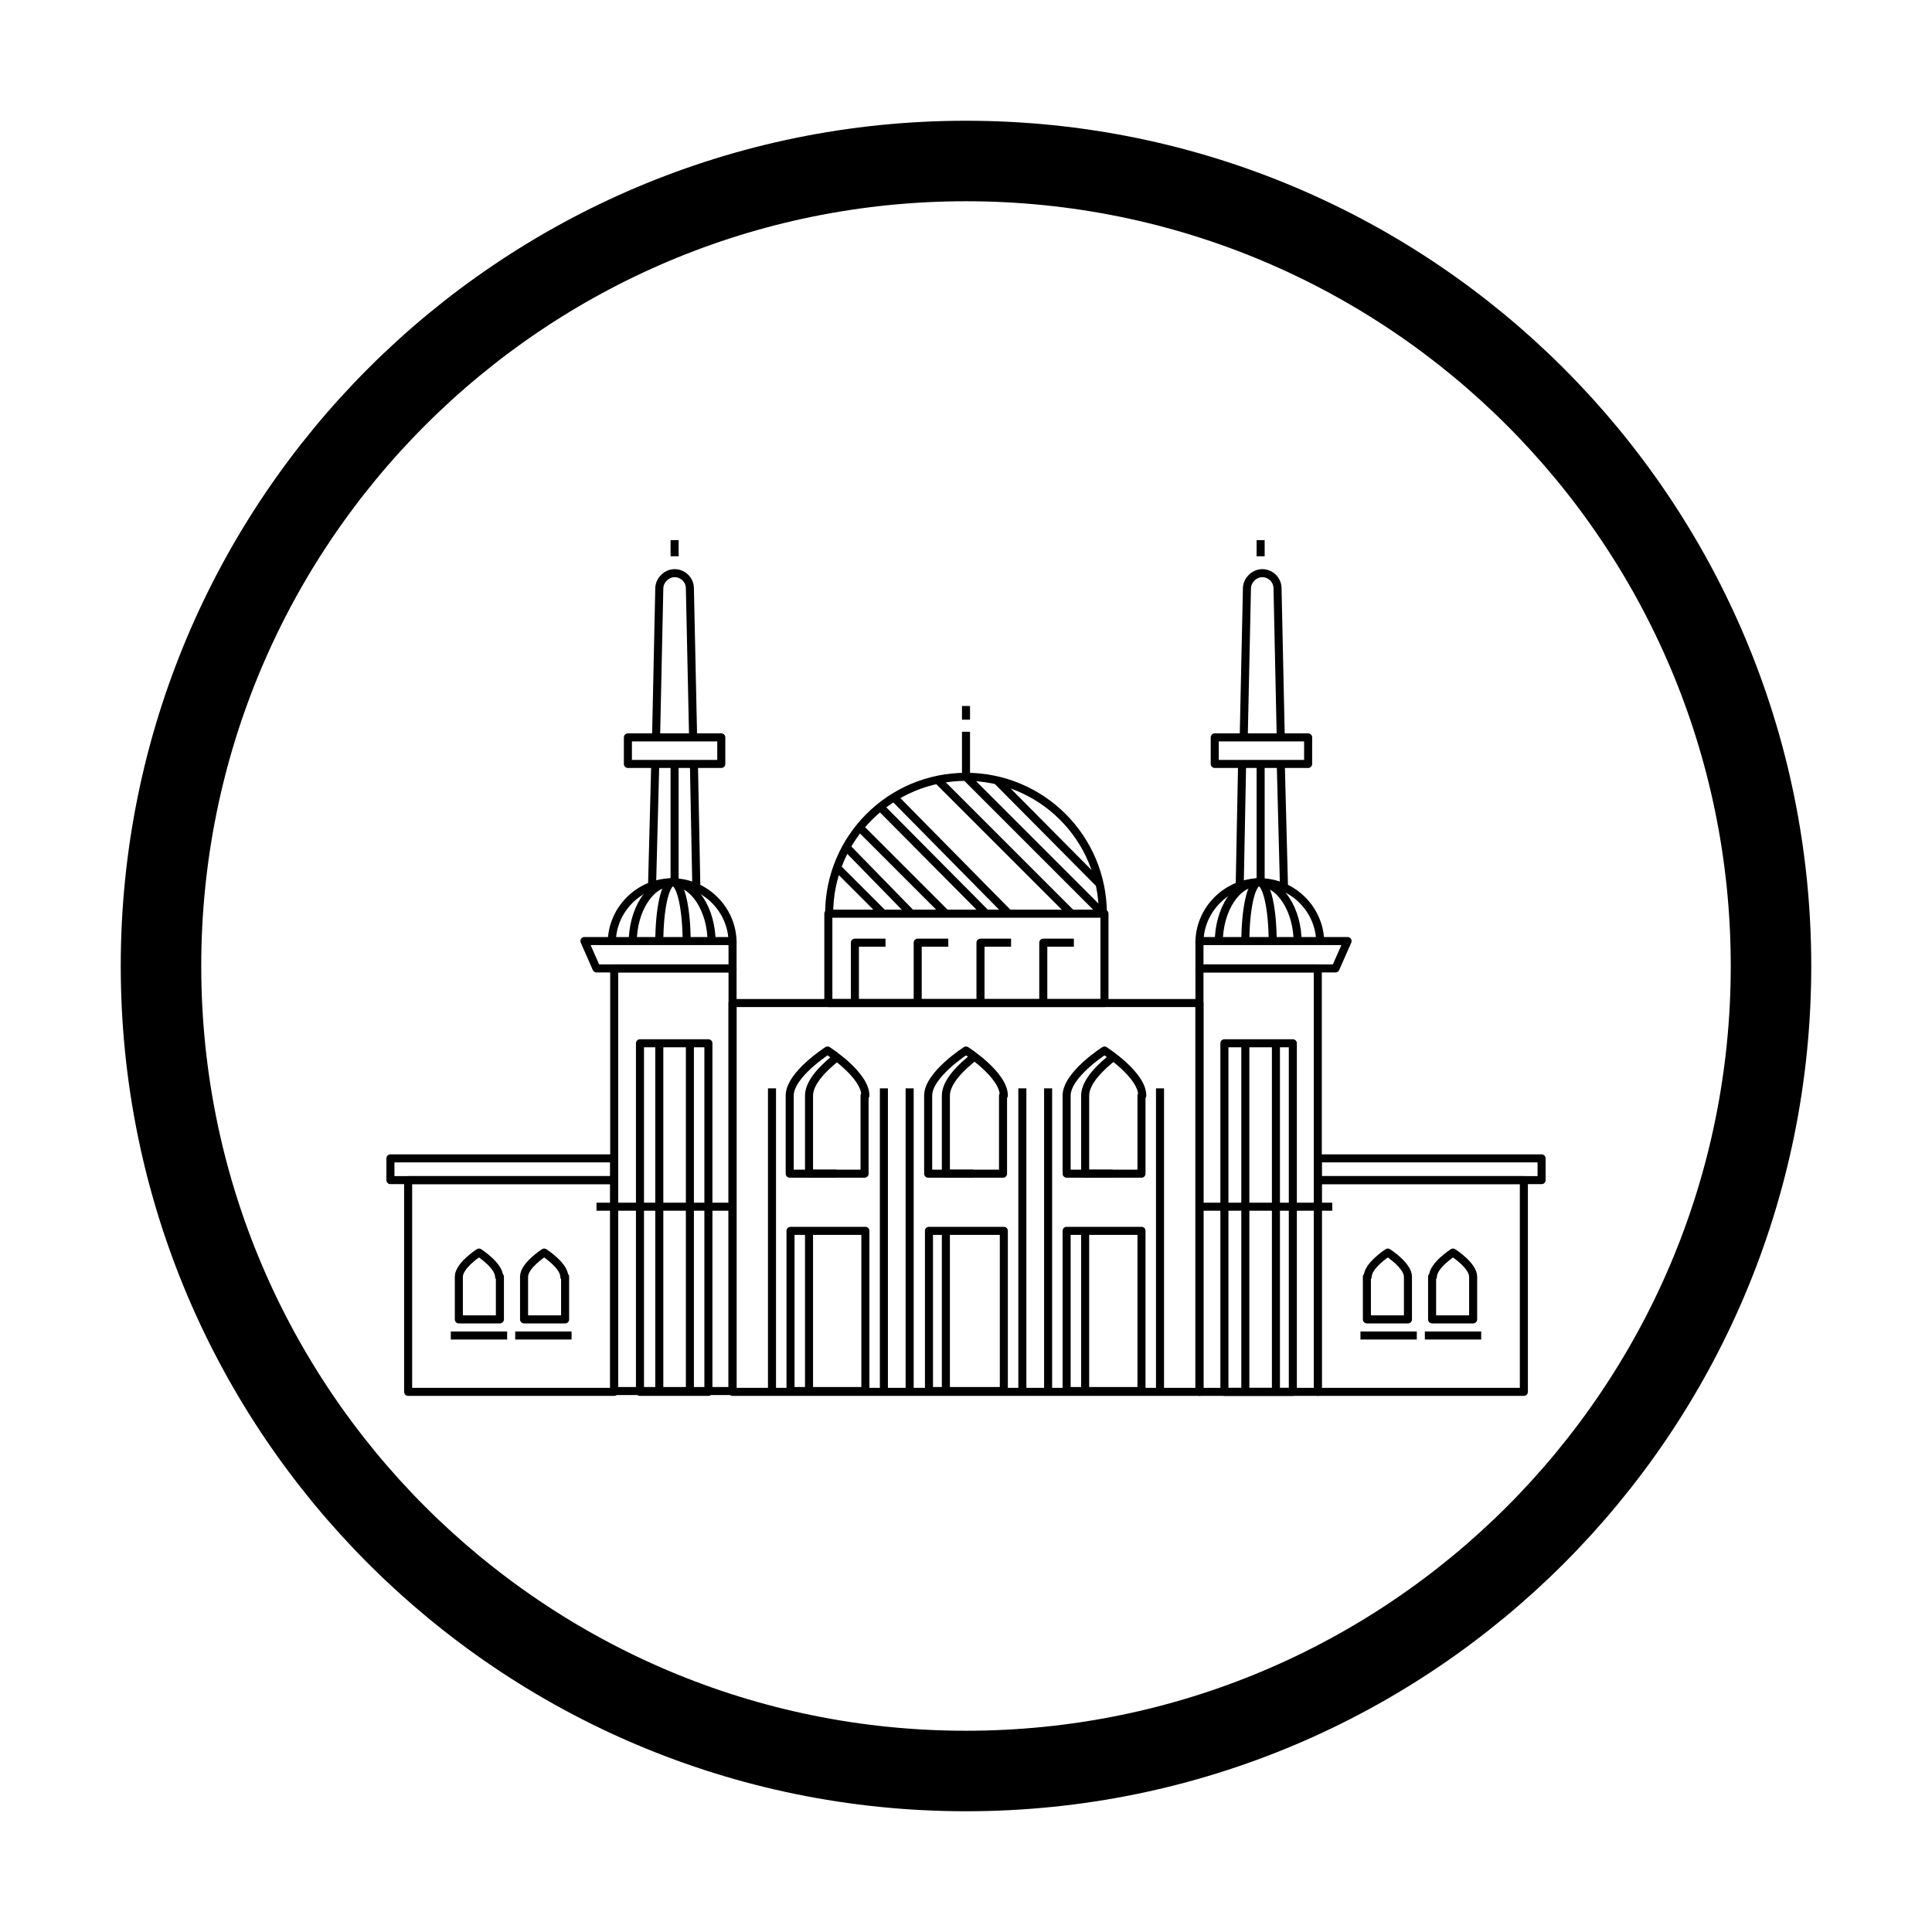
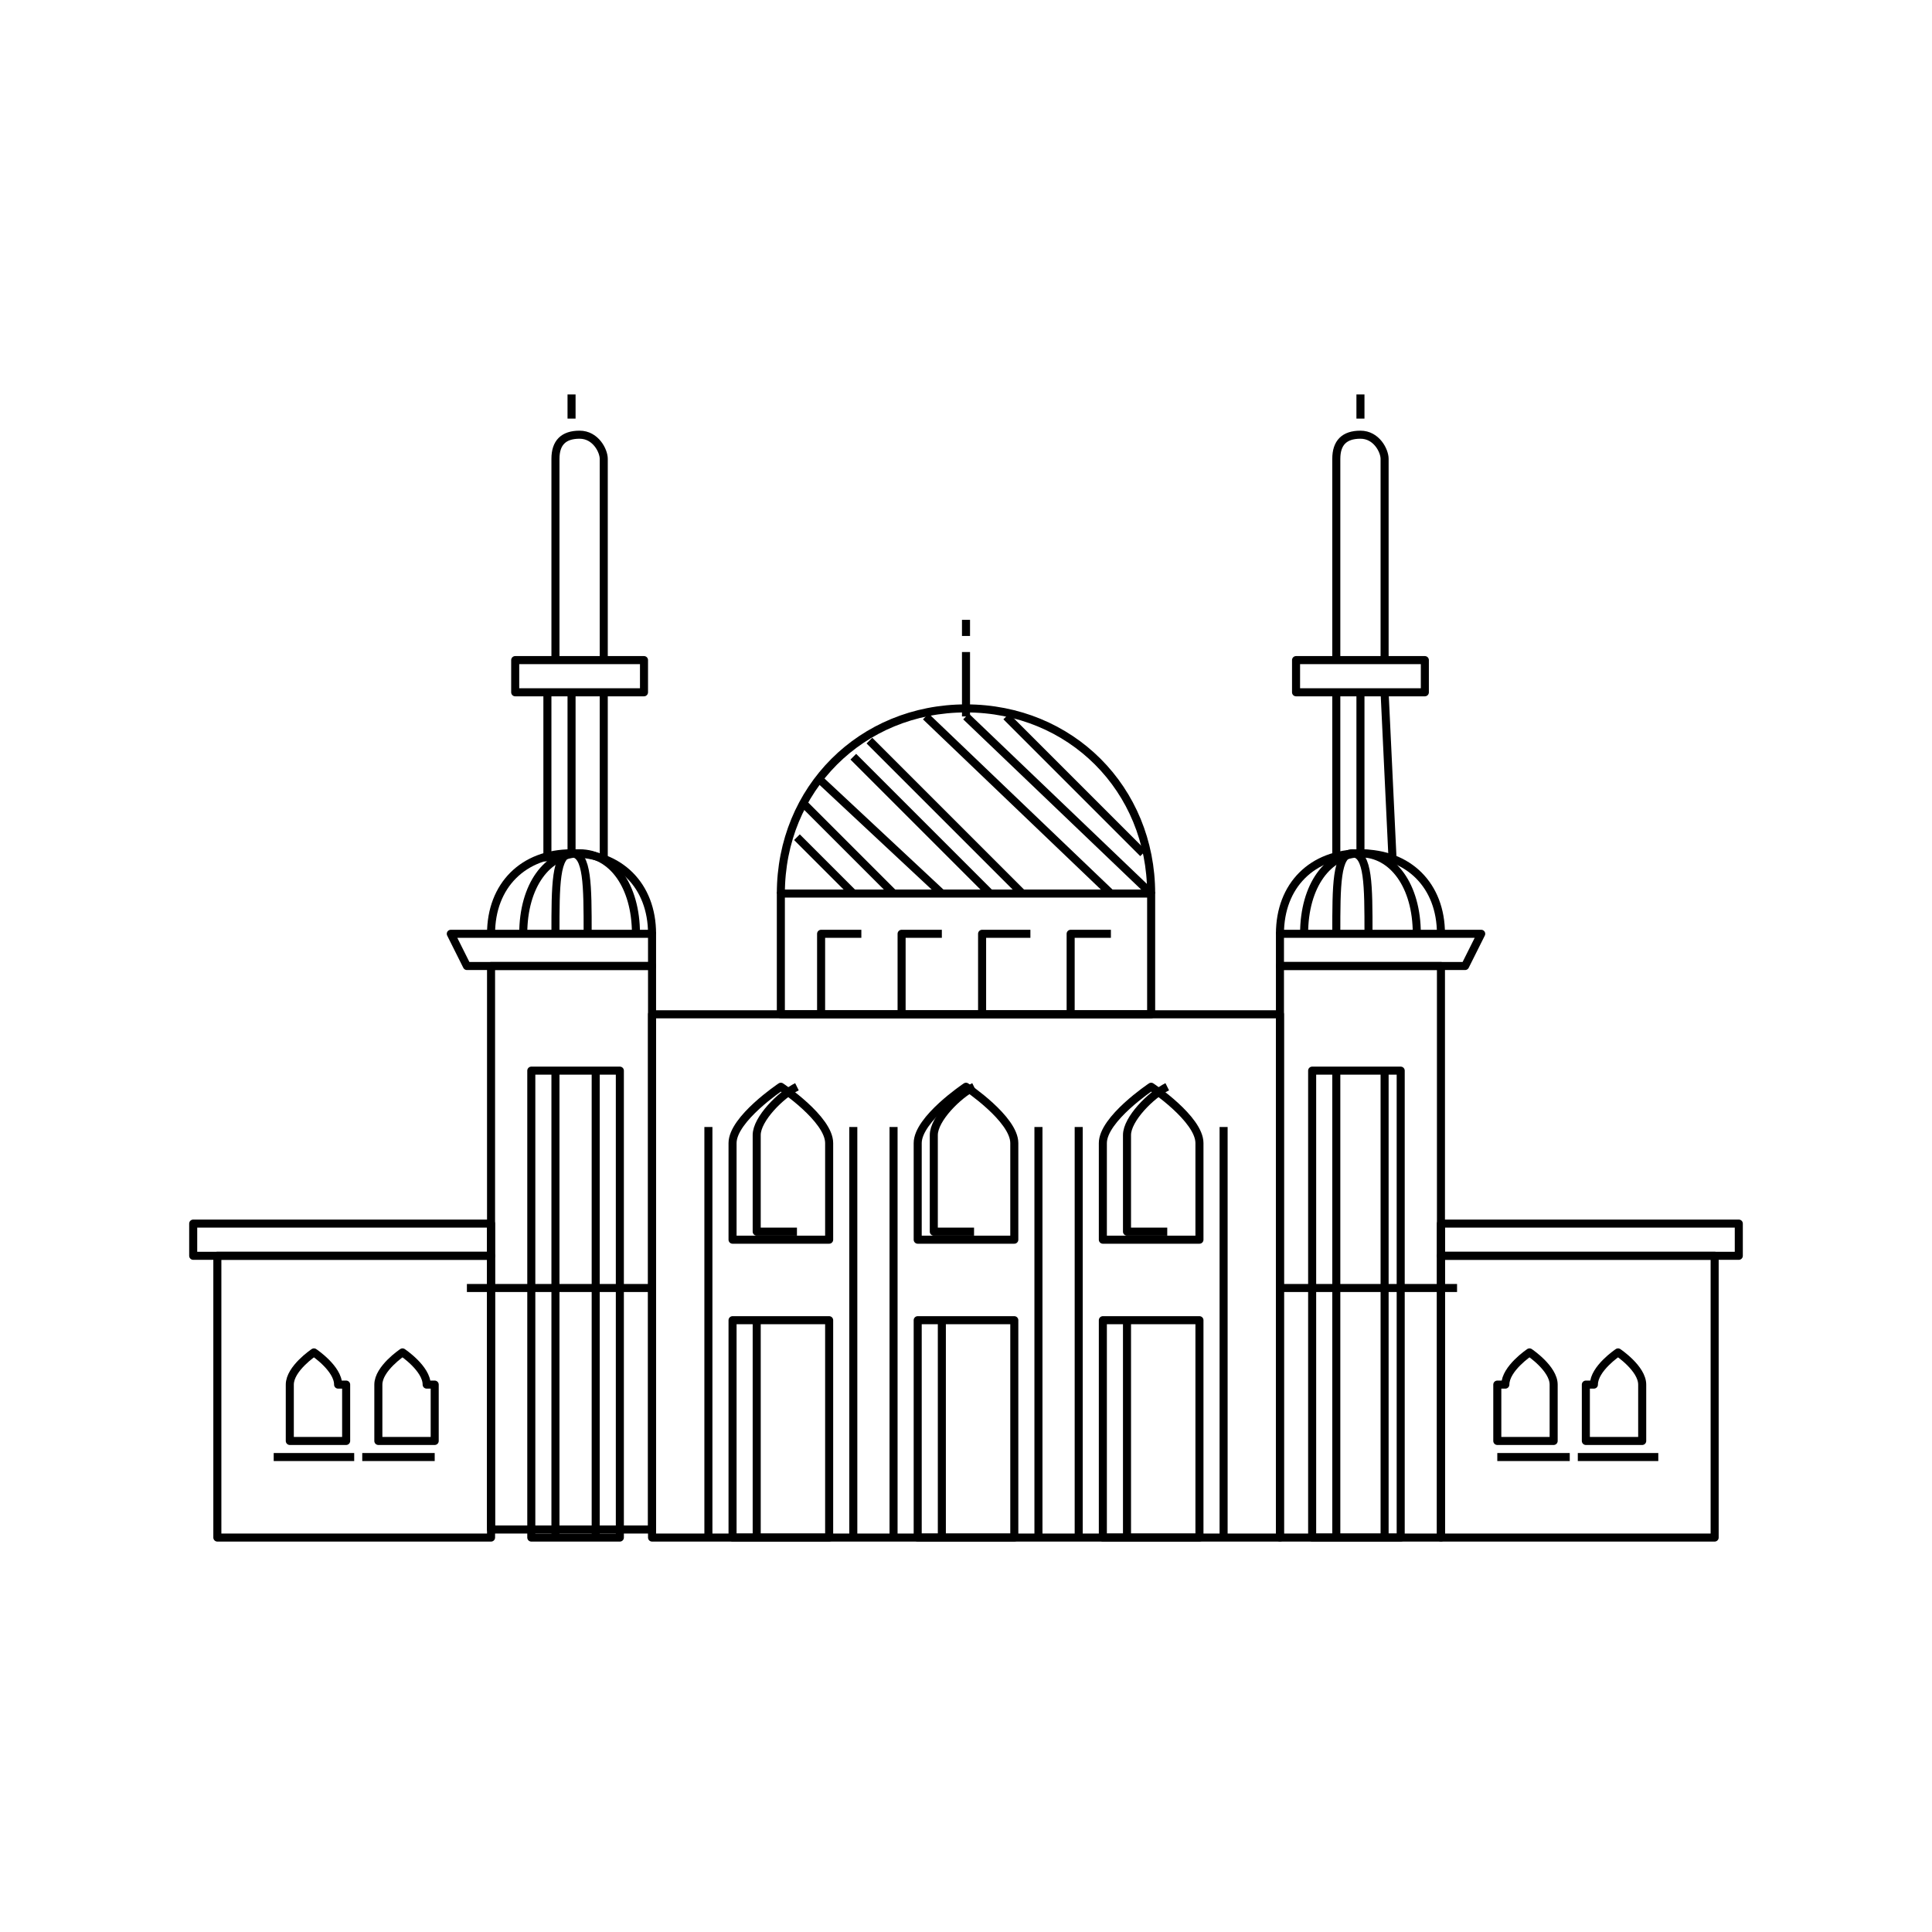
- <svg xmlns="http://www.w3.org/2000/svg" version="1.1" viewBox="0 0 24 24">
+ <svg xmlns="http://www.w3.org/2000/svg" id="Layer_1" version="1.1" viewBox="0 0 24 24">
  <defs>
    <style>
-       .cls-1 {
-         stroke-width: .1px;
-       }
- 
-       .cls-1, .cls-2 {
+       .st0 {
        fill: none;
        stroke: #000;
        stroke-linejoin: round;
-       }
- 
-       .cls-2 {
-         stroke-linecap: round;
+         stroke-width: .1px;
      }
    </style>
  </defs>
-   <g>
-     <g id="Layer_1">
-       <circle class="cls-2" cx="12" cy="12" r="10" />
-       <g>
-         <rect class="cls-1" x="7.63" y="12.03" width="1.47" height="5.25" />
-         <polyline class="cls-1" points="14.9 13.19 14.9 17.29 16.37 17.29 16.37 12.03 14.9 12.03 14.9 13.19" />
-         <rect class="cls-1" x="9.1" y="12.46" width="5.8" height="4.83" />
-         <rect class="cls-1" x="9.82" y="15.29" width=".93" height="1.99" />
-         <path class="cls-1" d="M10.75,13.61c0-.26-.47-.56-.47-.56,0,0-.47.3-.47.56,0,.02,0,.04,0,.05v.92h.93v-.92s0-.03,0-.05Z" />
-         <path class="cls-1" d="M10.4,13.13c-.14.11-.35.3-.35.48,0,.02,0,.04,0,.05v.92h.34" />
-         <path class="cls-1" d="M12.1,13.13c-.14.11-.35.3-.35.48,0,.02,0,.04,0,.05v.92h.34" />
-         <path class="cls-1" d="M13.83,13.13c-.14.11-.35.3-.35.48,0,.02,0,.04,0,.05v.92h.34" />
-         <path class="cls-1" d="M6.2,15.86c0-.14-.25-.3-.25-.3,0,0-.25.16-.25.3,0,0,0,.02,0,.03v.5h.51v-.5s0-.02,0-.03Z" />
-         <path class="cls-1" d="M7.01,15.86c0-.14-.25-.3-.25-.3,0,0-.25.16-.25.3,0,0,0,.02,0,.03v.5h.51v-.5s0-.02,0-.03Z" />
-         <line class="cls-1" x1="9.59" y1="13.52" x2="9.59" y2="17.28" />
-         <line class="cls-1" x1="10.98" y1="13.52" x2="10.98" y2="17.28" />
-         <rect class="cls-1" x="11.54" y="15.29" width=".93" height="1.99" />
-         <path class="cls-1" d="M12.47,13.61c0-.26-.47-.56-.47-.56,0,0-.47.3-.47.56,0,.02,0,.04,0,.05v.92h.93v-.92s0-.03,0-.05Z" />
-         <line class="cls-1" x1="11.3" y1="13.52" x2="11.3" y2="17.28" />
-         <line class="cls-1" x1="12.7" y1="13.52" x2="12.7" y2="17.28" />
-         <rect class="cls-1" x="13.25" y="15.29" width=".93" height="1.99" />
-         <path class="cls-1" d="M14.19,13.61c0-.26-.47-.56-.47-.56,0,0-.47.3-.47.56,0,.02,0,.04,0,.05v.92h.93v-.92s0-.03,0-.05Z" />
-         <line class="cls-1" x1="13.02" y1="13.52" x2="13.02" y2="17.28" />
-         <line class="cls-1" x1="14.41" y1="13.52" x2="14.41" y2="17.28" />
-         <rect class="cls-1" x="7.95" y="12.96" width=".85" height="4.33" />
-         <rect class="cls-1" x="15.21" y="12.96" width=".85" height="4.33" />
-         <line class="cls-1" x1="7.41" y1="14.99" x2="9.1" y2="14.99" />
-         <line class="cls-1" x1="14.9" y1="14.99" x2="16.55" y2="14.99" />
-         <rect class="cls-1" x="5.07" y="14.66" width="2.56" height="2.63" />
-         <rect class="cls-1" x="4.85" y="14.39" width="2.78" height=".27" />
-         <path class="cls-1" d="M17.8,15.86c0-.14.25-.3.25-.3,0,0,.25.16.25.3,0,0,0,.02,0,.03v.5h-.51v-.5s0-.02,0-.03Z" />
-         <path class="cls-1" d="M16.99,15.86c0-.14.25-.3.25-.3,0,0,.25.16.25.3,0,0,0,.02,0,.03v.5h-.51v-.5s0-.02,0-.03Z" />
-         <rect class="cls-1" x="16.37" y="14.66" width="2.56" height="2.63" />
-         <rect class="cls-1" x="16.37" y="14.39" width="2.78" height=".27" />
-         <rect class="cls-1" x="10.29" y="11.35" width="3.43" height="1.11" />
-         <path class="cls-1" d="M10.3,11.35c0-.94.76-1.7,1.7-1.7s1.7.76,1.7,1.7" />
-         <line class="cls-1" x1="12" y1="9.65" x2="12" y2="9.09" />
-         <line class="cls-1" x1="10.68" y1="10.28" x2="11.76" y2="11.36" />
-         <line class="cls-1" x1="10.4" y1="10.78" x2="10.98" y2="11.36" />
-         <line class="cls-1" x1="10.52" y1="10.53" x2="11.33" y2="11.36" />
-         <line class="cls-1" x1="11.11" y1="9.91" x2="12.54" y2="11.36" />
-         <line class="cls-1" x1="10.94" y1="10.03" x2="12.26" y2="11.36" />
-         <line class="cls-1" x1="11.65" y1="9.69" x2="13.32" y2="11.36" />
-         <line class="cls-1" x1="12" y1="9.65" x2="13.7" y2="11.35" />
-         <line class="cls-1" x1="12.38" y1="9.69" x2="13.65" y2="10.97" />
-         <line class="cls-1" x1="12" y1="8.94" x2="12" y2="8.77" />
-         <polygon class="cls-1" points="9.1 12.03 7.41 12.03 7.26 11.69 9.1 11.69 9.1 12.03" />
-         <polygon class="cls-1" points="14.9 12.03 16.59 12.03 16.74 11.69 14.9 11.69 14.9 12.03" />
-         <path class="cls-1" d="M7.6,11.71c0-.41.34-.75.75-.75s.75.34.75.75" />
-         <line class="cls-1" x1="8.14" y1="9.48" x2="8.1" y2="11.01" />
-         <line class="cls-1" x1="8.65" y1="11.01" x2="8.62" y2="9.48" />
-         <rect class="cls-1" x="7.8" y="9.16" width="1.16" height=".33" />
-         <path class="cls-1" d="M8.61,9.16l-.04-1.85h0c0-.11-.09-.19-.19-.19s-.19.09-.19.19h0l-.04,1.85" />
-         <path class="cls-1" d="M14.9,11.71c0-.41.34-.75.75-.75s.75.34.75.75" />
-         <line class="cls-1" x1="15.43" y1="9.48" x2="15.4" y2="11.01" />
-         <line class="cls-1" x1="15.95" y1="11.01" x2="15.91" y2="9.48" />
-         <rect class="cls-1" x="15.09" y="9.16" width="1.16" height=".33" />
-         <path class="cls-1" d="M15.91,9.16l-.04-1.85h0c0-.11-.09-.19-.19-.19s-.19.09-.19.19h0l-.04,1.85" />
-         <line class="cls-1" x1="10.05" y1="15.29" x2="10.05" y2="17.28" />
-         <line class="cls-1" x1="11.75" y1="15.29" x2="11.75" y2="17.29" />
-         <line class="cls-1" x1="13.48" y1="15.29" x2="13.48" y2="17.28" />
-         <path class="cls-1" d="M7.86,11.71c0-.41.22-.75.49-.75s.49.34.49.75" />
-         <path class="cls-1" d="M8.19,11.71c0-.41.07-.75.17-.75s.17.34.17.75" />
-         <line class="cls-1" x1="8.57" y1="12.96" x2="8.57" y2="17.29" />
-         <line class="cls-1" x1="8.19" y1="12.96" x2="8.19" y2="17.29" />
-         <line class="cls-1" x1="5.6" y1="16.59" x2="6.3" y2="16.59" />
-         <line class="cls-1" x1="6.4" y1="16.59" x2="7.1" y2="16.59" />
-         <line class="cls-1" x1="16.9" y1="16.59" x2="17.6" y2="16.59" />
-         <line class="cls-1" x1="17.7" y1="16.59" x2="18.4" y2="16.59" />
-         <line class="cls-1" x1="8.38" y1="9.48" x2="8.38" y2="10.96" />
-         <line class="cls-1" x1="8.38" y1="6.91" x2="8.38" y2="6.71" />
-         <path class="cls-1" d="M15.14,11.71c0-.41.22-.75.49-.75s.49.34.49.75" />
-         <path class="cls-1" d="M15.47,11.71c0-.41.07-.75.17-.75s.17.34.17.75" />
-         <line class="cls-1" x1="15.85" y1="12.96" x2="15.85" y2="17.29" />
-         <line class="cls-1" x1="15.47" y1="12.96" x2="15.47" y2="17.29" />
-         <line class="cls-1" x1="15.66" y1="9.48" x2="15.66" y2="10.96" />
-         <line class="cls-1" x1="15.66" y1="6.91" x2="15.66" y2="6.71" />
-         <polyline class="cls-1" points="10.62 12.46 10.62 11.71 11 11.71" />
-         <polyline class="cls-1" points="11.4 12.46 11.4 11.71 11.78 11.71" />
-         <polyline class="cls-1" points="12.18 12.46 12.18 11.71 12.56 11.71" />
-         <polyline class="cls-1" points="12.96 12.46 12.96 11.71 13.34 11.71" />
-       </g>
-     </g>
-   </g>
+   <rect class="st0" x="6.1" y="12" width="2" height="7" />
+   <polyline class="st0" points="15.9 13.6 15.9 19.1 17.9 19.1 17.9 12 15.9 12 15.9 13.6" />
+   <rect class="st0" x="8.1" y="12.6" width="7.8" height="6.5" />
+   <rect class="st0" x="9.1" y="16.4" width="1.2" height="2.7" />
+   <path class="st0" d="M10.3,14.2c0-.3-.6-.7-.6-.7,0,0-.6.4-.6.7s0,0,0,0v1.2h1.2v-1.2s0,0,0,0Z" />
+   <path class="st0" d="M9.9,13.5c-.2.1-.5.4-.5.6s0,0,0,0v1.2h.5" />
+   <path class="st0" d="M12.1,13.5c-.2.1-.5.4-.5.6s0,0,0,0v1.2h.5" />
+   <path class="st0" d="M14.5,13.5c-.2.1-.5.4-.5.6s0,0,0,0v1.2h.5" />
+   <path class="st0" d="M4.2,17.2c0-.2-.3-.4-.3-.4,0,0-.3.2-.3.4s0,0,0,0v.7h.7v-.7s0,0,0,0Z" />
+   <path class="st0" d="M5.3,17.2c0-.2-.3-.4-.3-.4,0,0-.3.2-.3.4s0,0,0,0v.7h.7v-.7s0,0,0,0Z" />
+   <line class="st0" x1="8.8" y1="14" x2="8.8" y2="19.1" />
+   <line class="st0" x1="10.6" y1="14" x2="10.6" y2="19.1" />
+   <rect class="st0" x="11.4" y="16.4" width="1.2" height="2.7" />
+   <path class="st0" d="M12.6,14.2c0-.3-.6-.7-.6-.7,0,0-.6.4-.6.7s0,0,0,0v1.2h1.2v-1.2s0,0,0,0Z" />
+   <line class="st0" x1="11.1" y1="14" x2="11.1" y2="19.1" />
+   <line class="st0" x1="12.9" y1="14" x2="12.9" y2="19.1" />
+   <rect class="st0" x="13.7" y="16.4" width="1.2" height="2.7" />
+   <path class="st0" d="M14.9,14.2c0-.3-.6-.7-.6-.7,0,0-.6.4-.6.7s0,0,0,0v1.2h1.2v-1.2s0,0,0,0Z" />
+   <line class="st0" x1="13.4" y1="14" x2="13.4" y2="19.1" />
+   <line class="st0" x1="15.2" y1="14" x2="15.2" y2="19.1" />
+   <rect class="st0" x="6.6" y="13.3" width="1.1" height="5.8" />
+   <rect class="st0" x="16.3" y="13.3" width="1.1" height="5.8" />
+   <line class="st0" x1="5.8" y1="16" x2="8.1" y2="16" />
+   <line class="st0" x1="15.9" y1="16" x2="18.1" y2="16" />
+   <rect class="st0" x="2.7" y="15.6" width="3.4" height="3.5" />
+   <rect class="st0" x="2.4" y="15.2" width="3.7" height=".4" />
+   <path class="st0" d="M19.8,17.2c0-.2.3-.4.3-.4,0,0,.3.2.3.4s0,0,0,0v.7h-.7v-.7s0,0,0,0Z" />
+   <path class="st0" d="M18.7,17.2c0-.2.3-.4.3-.4,0,0,.3.2.3.4s0,0,0,0v.7h-.7v-.7s0,0,0,0Z" />
+   <rect class="st0" x="17.9" y="15.6" width="3.4" height="3.5" />
+   <rect class="st0" x="17.9" y="15.2" width="3.7" height=".4" />
+   <rect class="st0" x="9.7" y="11.1" width="4.6" height="1.5" />
+   <path class="st0" d="M9.7,11.1c0-1.3,1-2.3,2.3-2.3s2.3,1,2.3,2.3" />
+   <line class="st0" x1="12" y1="8.9" x2="12" y2="8.1" />
+   <line class="st0" x1="10.2" y1="9.7" x2="11.7" y2="11.1" />
+   <line class="st0" x1="9.9" y1="10.4" x2="10.6" y2="11.1" />
+   <line class="st0" x1="10" y1="10" x2="11.1" y2="11.1" />
+   <line class="st0" x1="10.8" y1="9.2" x2="12.7" y2="11.1" />
+   <line class="st0" x1="10.6" y1="9.4" x2="12.3" y2="11.1" />
+   <line class="st0" x1="11.5" y1="8.9" x2="13.8" y2="11.1" />
+   <line class="st0" x1="12" y1="8.9" x2="14.3" y2="11.1" />
+   <line class="st0" x1="12.5" y1="8.9" x2="14.2" y2="10.6" />
+   <line class="st0" x1="12" y1="7.9" x2="12" y2="7.7" />
+   <polygon class="st0" points="8.1 12 5.8 12 5.6 11.6 8.1 11.6 8.1 12" />
+   <polygon class="st0" points="15.9 12 18.2 12 18.4 11.6 15.9 11.6 15.9 12" />
+   <path class="st0" d="M6.1,11.6c0-.6.4-1,1-1s1,.4,1,1" />
+   <line class="st0" x1="6.8" y1="8.6" x2="6.8" y2="10.7" />
+   <line class="st0" x1="7.5" y1="10.7" x2="7.5" y2="8.6" />
+   <rect class="st0" x="6.4" y="8.2" width="1.6" height=".4" />
+   <path class="st0" d="M7.5,8.2v-2.5h0c0-.1-.1-.3-.3-.3s-.3.1-.3.3h0v2.5" />
+   <path class="st0" d="M15.9,11.6c0-.6.4-1,1-1s1,.4,1,1" />
+   <line class="st0" x1="16.6" y1="8.6" x2="16.6" y2="10.7" />
+   <line class="st0" x1="17.3" y1="10.7" x2="17.2" y2="8.6" />
+   <rect class="st0" x="16.1" y="8.2" width="1.6" height=".4" />
+   <path class="st0" d="M17.2,8.2v-2.5h0c0-.1-.1-.3-.3-.3s-.3.1-.3.3h0v2.5" />
+   <line class="st0" x1="9.4" y1="16.4" x2="9.4" y2="19.1" />
+   <line class="st0" x1="11.7" y1="16.4" x2="11.7" y2="19.1" />
+   <line class="st0" x1="14" y1="16.4" x2="14" y2="19.1" />
+   <path class="st0" d="M6.5,11.6c0-.6.3-1,.7-1s.7.4.7,1" />
+   <path class="st0" d="M6.9,11.6c0-.6,0-1,.2-1s.2.4.2,1" />
+   <line class="st0" x1="7.4" y1="13.3" x2="7.4" y2="19.1" />
+   <line class="st0" x1="6.9" y1="13.3" x2="6.9" y2="19.1" />
+   <line class="st0" x1="3.4" y1="18.1" x2="4.4" y2="18.1" />
+   <line class="st0" x1="4.5" y1="18.1" x2="5.4" y2="18.1" />
+   <line class="st0" x1="18.6" y1="18.1" x2="19.5" y2="18.1" />
+   <line class="st0" x1="19.6" y1="18.1" x2="20.6" y2="18.1" />
+   <line class="st0" x1="7.1" y1="8.6" x2="7.1" y2="10.6" />
+   <line class="st0" x1="7.1" y1="5.2" x2="7.1" y2="4.9" />
+   <path class="st0" d="M16.2,11.6c0-.6.3-1,.7-1s.7.4.7,1" />
+   <path class="st0" d="M16.6,11.6c0-.6,0-1,.2-1s.2.4.2,1" />
+   <line class="st0" x1="17.2" y1="13.3" x2="17.2" y2="19.1" />
+   <line class="st0" x1="16.6" y1="13.3" x2="16.6" y2="19.1" />
+   <line class="st0" x1="16.9" y1="8.6" x2="16.9" y2="10.6" />
+   <line class="st0" x1="16.9" y1="5.2" x2="16.9" y2="4.9" />
+   <polyline class="st0" points="10.2 12.6 10.2 11.6 10.7 11.6" />
+   <polyline class="st0" points="11.2 12.6 11.2 11.6 11.7 11.6" />
+   <polyline class="st0" points="12.2 12.6 12.2 11.6 12.8 11.6" />
+   <polyline class="st0" points="13.3 12.6 13.3 11.6 13.8 11.6" />
</svg>
